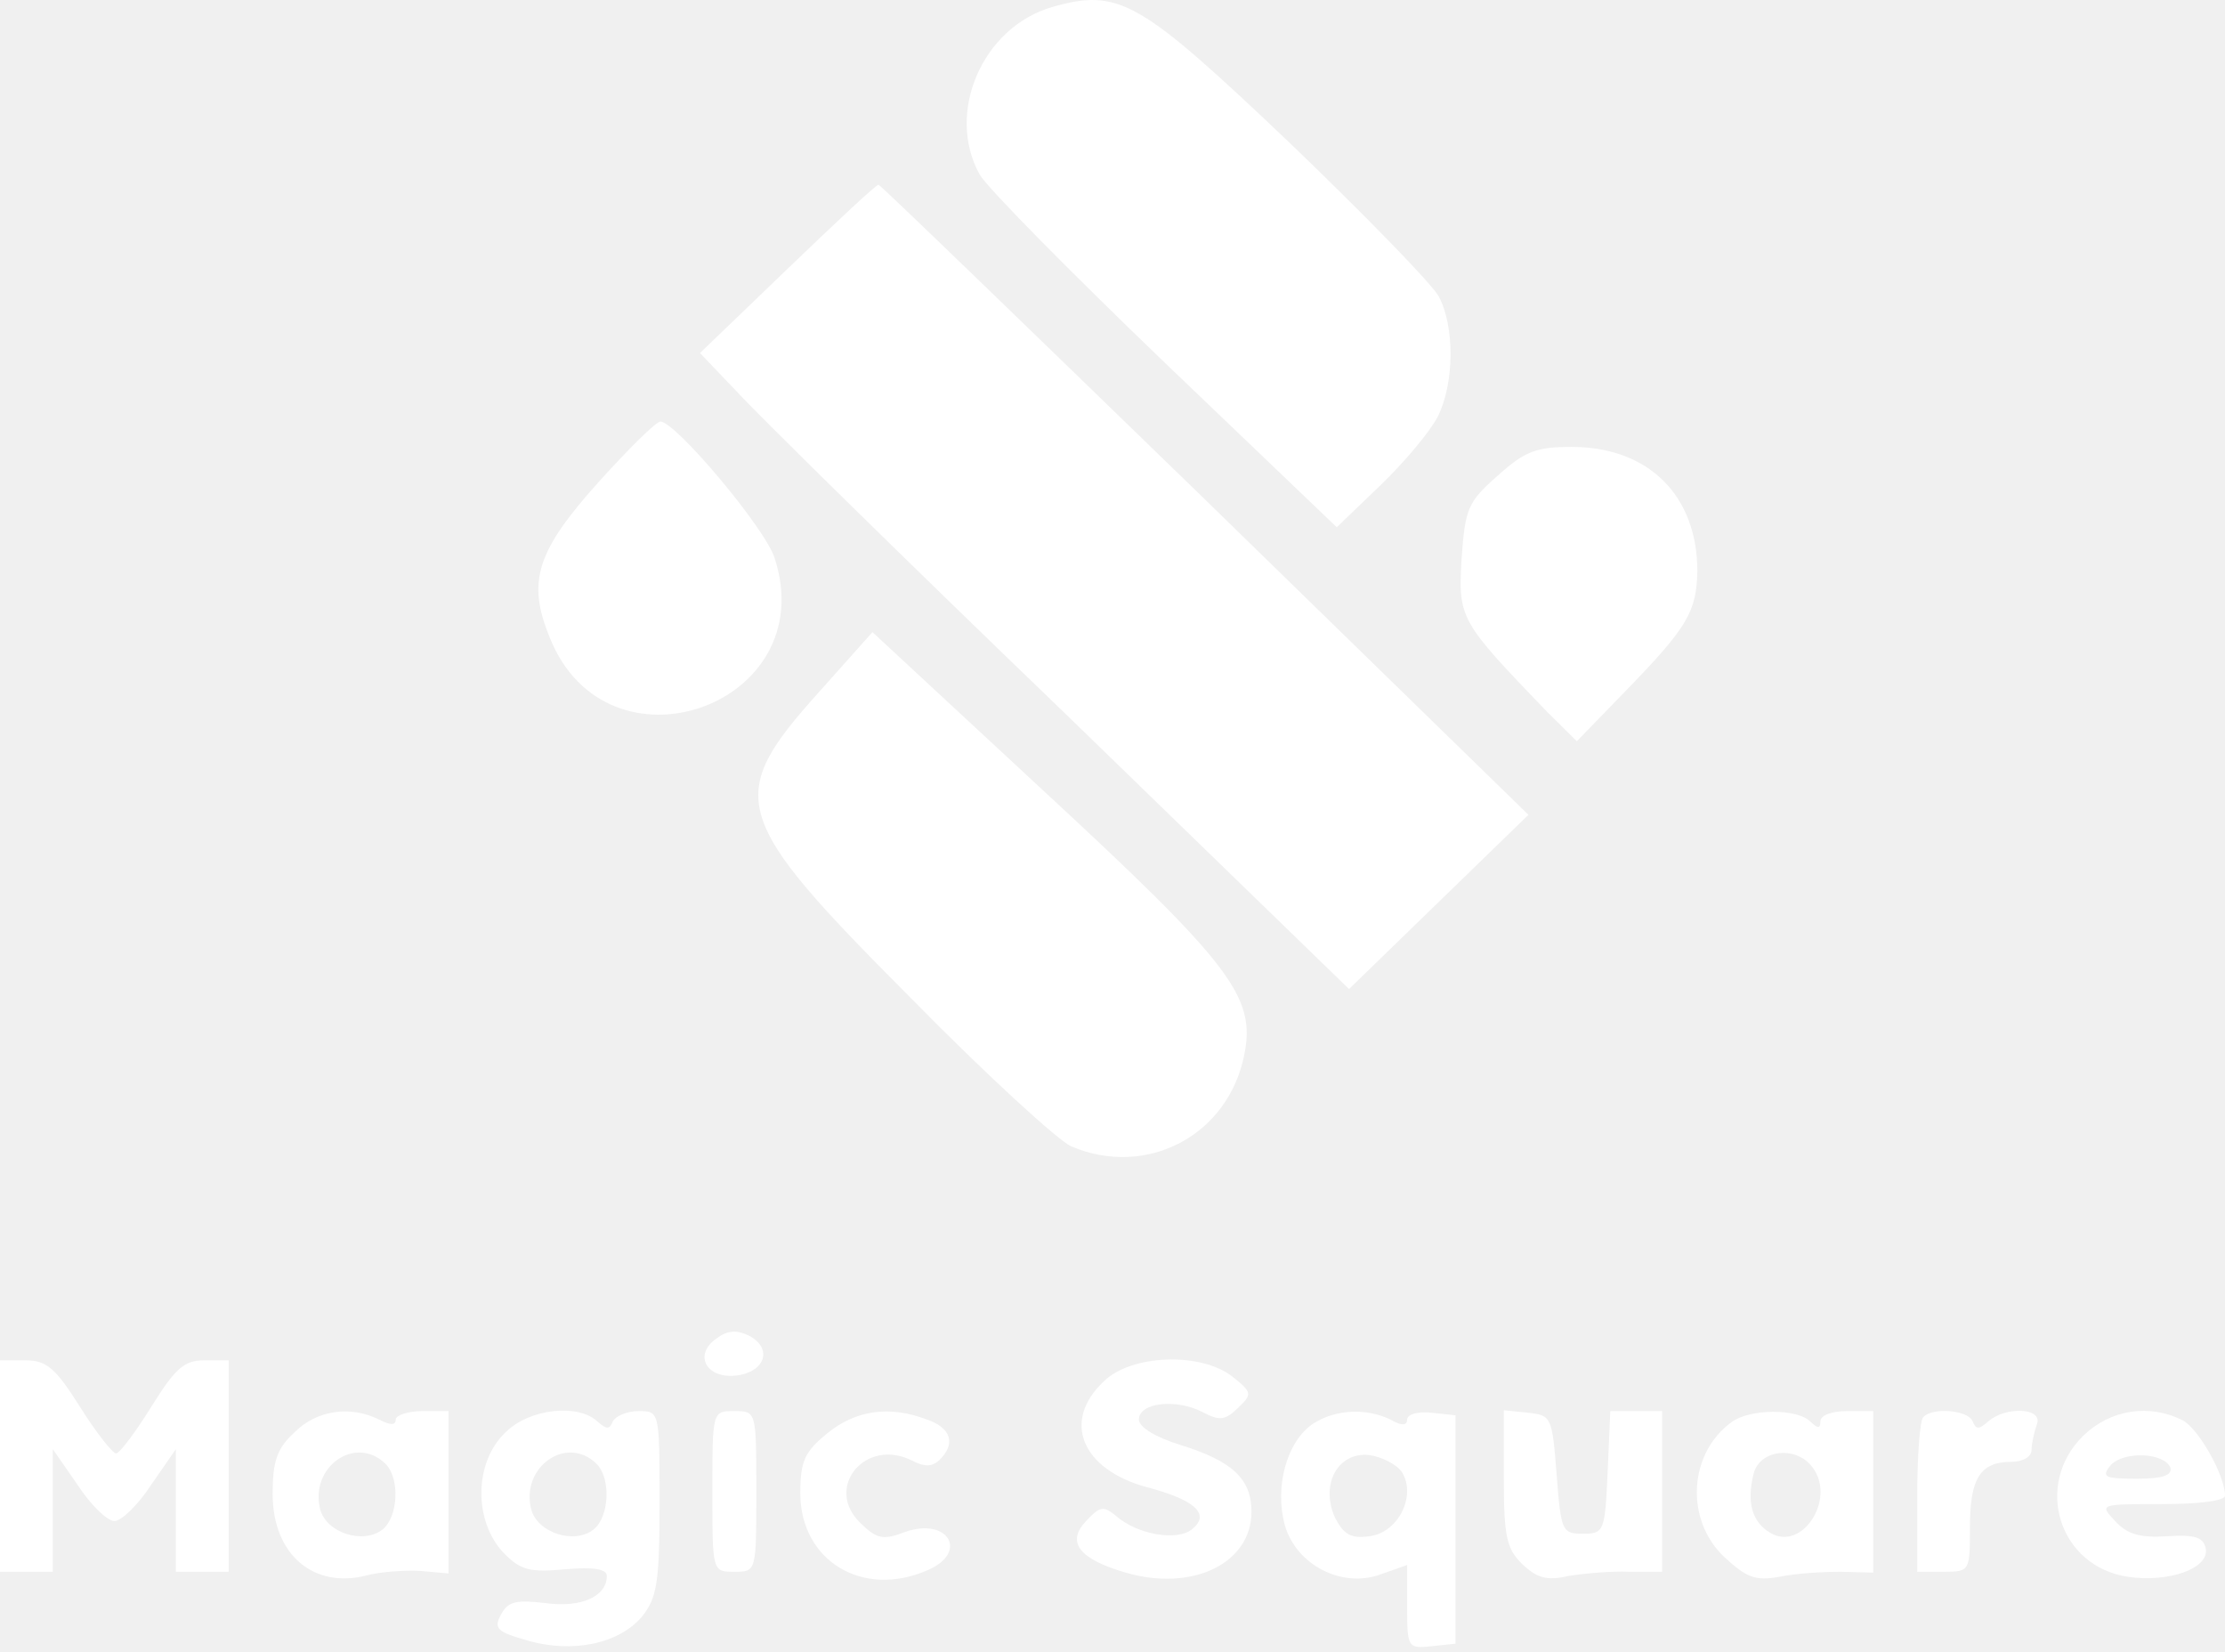
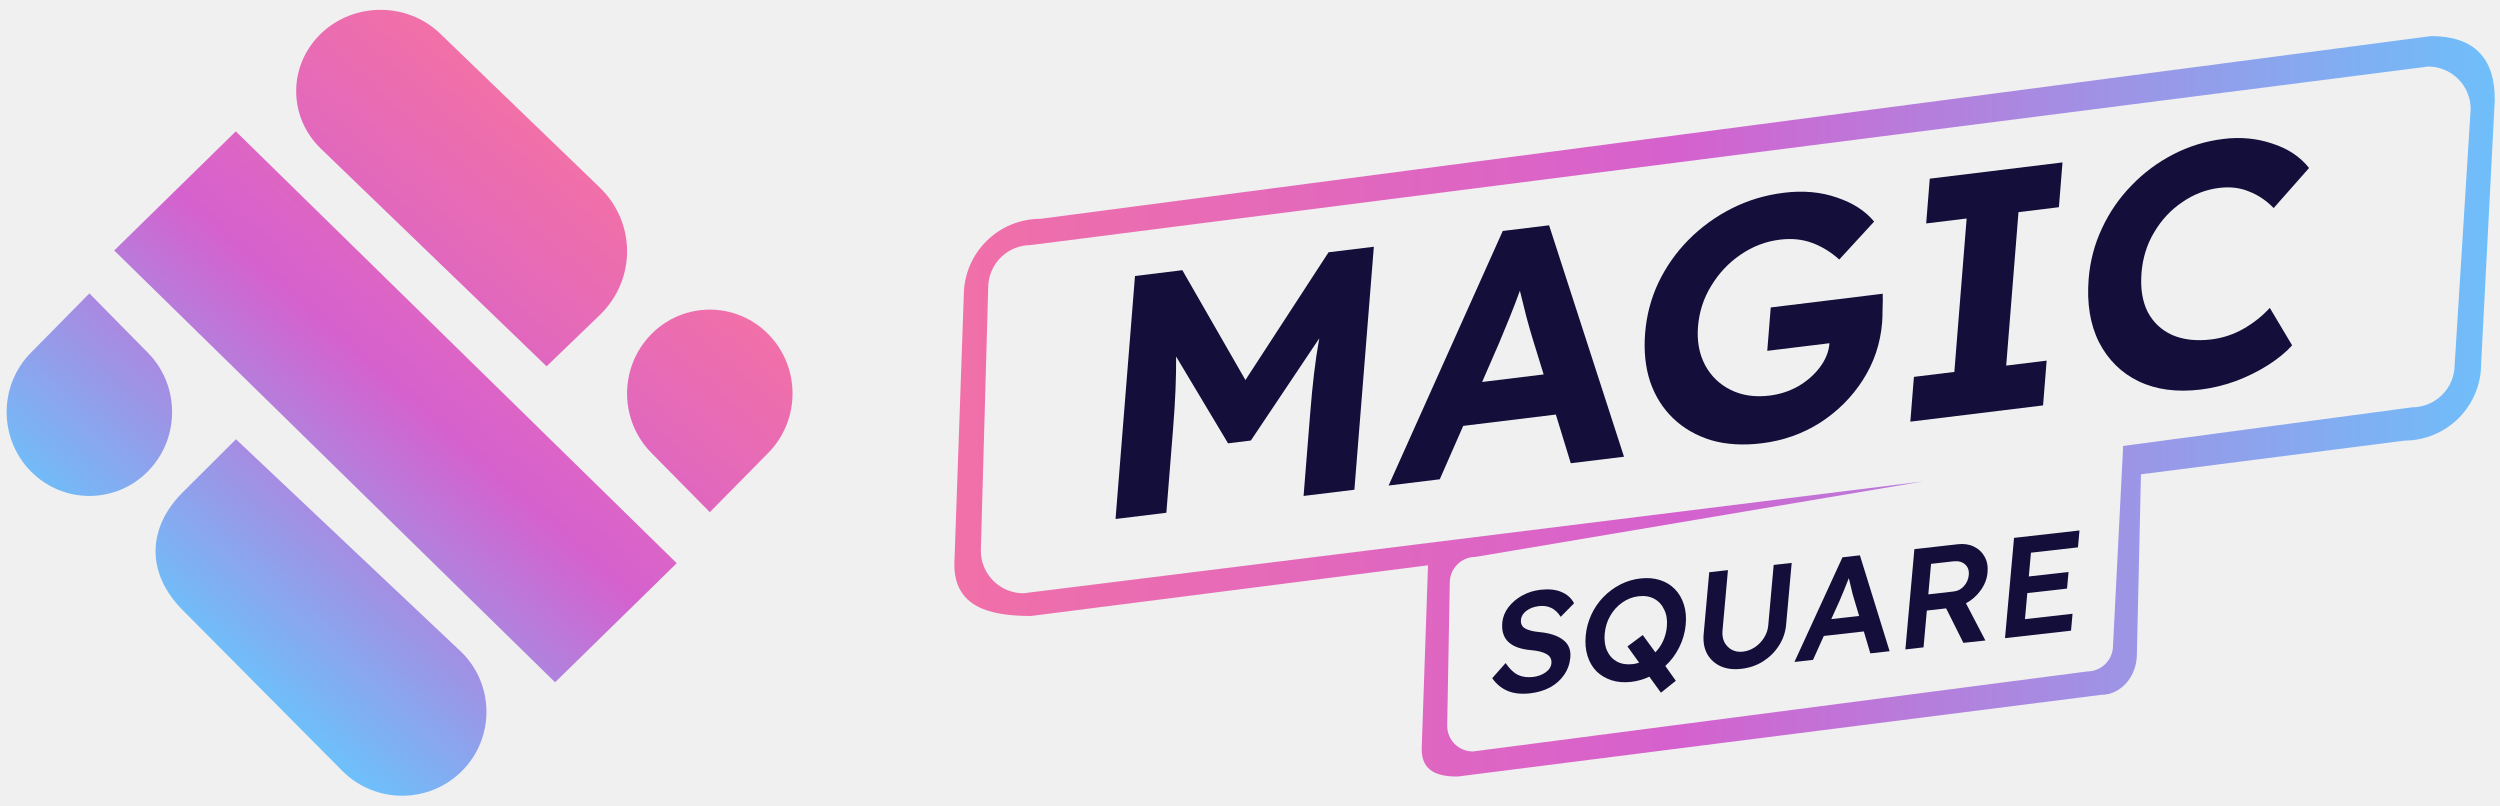
- <svg xmlns="http://www.w3.org/2000/svg" width="252" height="187" viewBox="0 0 252 187" fill="none">
-   <path d="M119.129 0.807C111.259 3.105 107.069 12.779 110.959 19.771C111.759 21.208 121.219 30.786 131.879 41.034L151.399 59.711L156.379 54.922C159.069 52.336 161.959 48.888 162.849 47.164C164.749 43.333 164.749 36.916 162.949 33.563C162.159 32.127 154.589 24.368 146.219 16.323C129.089 0.04 126.799 -1.396 119.129 0.807Z" fill="white" />
-   <path d="M89.239 30.402L79.279 39.98L83.669 44.577C85.959 47.068 102.489 63.35 120.419 80.591L152.789 112.007L162.949 102.141L173.109 92.276L136.459 56.55C116.339 37.011 99.699 20.92 99.499 20.92C99.209 20.92 94.619 25.23 89.239 30.402Z" fill="white" />
-   <path d="M67.929 54.443C60.759 62.393 59.66 65.841 62.249 72.163C68.73 88.541 93.129 79.921 87.749 63.255C86.76 59.903 76.5 47.739 74.8 47.739C74.31 47.739 71.219 50.804 67.929 54.443Z" fill="white" />
-   <path d="M169.629 53.868C166.239 56.837 165.939 57.603 165.539 63.254C165.139 70.055 165.339 70.342 175.109 80.495L178.589 83.943L184.169 78.196C191.139 71.013 192.139 69.289 192.239 64.691C192.239 56.167 186.759 50.611 177.989 50.611C174.009 50.611 172.709 51.09 169.629 53.868Z" fill="white" />
-   <path d="M92.831 78.292C81.981 90.36 82.67 92.467 103.29 113.156C111.66 121.68 119.83 129.151 121.32 129.821C129.89 133.461 139.15 128.576 140.94 119.381C142.24 112.868 139.35 109.133 118.23 89.594L98.811 71.587L92.831 78.292Z" fill="white" />
-   <path d="M81.179 151.564C78.489 153.383 79.98 156.161 83.37 155.778C86.66 155.395 87.55 152.713 84.86 151.276C83.47 150.606 82.469 150.606 81.179 151.564Z" fill="white" />
-   <path d="M0 166.027V178H2.99H5.98V171.008V164.112L8.77 168.135C10.26 170.433 12.15 172.253 12.95 172.253C13.75 172.253 15.64 170.433 17.13 168.135L19.92 164.112V171.008V178H22.91H25.9V166.027V154.055H23.11C20.82 154.055 19.82 155.013 17.13 159.323C15.34 162.196 13.55 164.591 13.15 164.591C12.75 164.591 10.86 162.196 9.06 159.323C6.28 154.917 5.28 154.055 2.89 154.055H0V166.027Z" fill="white" />
-   <path d="M125.001 156.449C120.221 160.951 122.511 166.409 129.891 168.421C135.361 169.858 137.161 171.486 134.971 173.21C133.271 174.551 128.791 173.785 126.401 171.677C125.001 170.528 124.611 170.528 123.011 172.252C120.721 174.647 122.221 176.563 127.491 178.096C135.061 180.299 141.741 177.041 141.741 171.198C141.741 167.463 139.551 165.452 133.671 163.632C130.881 162.77 128.991 161.621 128.991 160.759C128.991 158.844 133.171 158.365 136.161 159.897C138.151 160.951 138.751 160.855 140.241 159.419C141.841 157.886 141.841 157.693 139.551 155.874C135.961 153.096 128.091 153.384 125.001 156.449Z" fill="white" />
-   <path d="M33.369 162.195C31.379 164.015 30.879 165.452 30.879 169.187C30.879 176.083 35.559 180.01 41.639 178.382C43.129 177.999 45.819 177.807 47.609 177.903L50.799 178.19V168.996V159.801H47.809C46.219 159.801 44.819 160.28 44.819 160.758C44.819 161.429 44.219 161.429 42.929 160.758C39.639 159.13 35.859 159.705 33.369 162.195ZM43.629 165.739C45.319 167.367 45.119 171.773 43.329 173.21C41.139 174.934 36.949 173.593 36.259 170.911C35.059 166.122 40.239 162.482 43.629 165.739Z" fill="white" />
-   <path d="M57.27 162.196C53.69 165.548 53.59 172.253 57.07 175.893C58.97 177.808 59.96 178.096 64.05 177.713C67.33 177.425 68.73 177.713 68.73 178.479C68.73 180.777 65.84 182.118 61.75 181.544C58.47 181.161 57.57 181.352 56.77 182.789C55.88 184.417 56.28 184.8 59.66 185.758C64.84 187.291 70.12 186.141 72.71 183.076C74.4 180.969 74.7 179.245 74.7 170.242C74.7 159.802 74.7 159.802 72.31 159.802C71.02 159.802 69.72 160.376 69.42 160.951C69.03 161.909 68.73 161.909 67.63 160.951C65.44 158.94 59.96 159.514 57.27 162.196ZM67.53 165.74C69.22 167.368 69.03 171.774 67.23 173.211C65.04 174.935 60.86 173.594 60.16 170.912C58.97 166.123 64.15 162.483 67.53 165.74Z" fill="white" />
-   <path d="M80.68 168.9C80.68 177.999 80.68 177.999 83.17 177.999C85.66 177.999 85.66 177.999 85.66 168.9C85.66 159.801 85.66 159.801 83.17 159.801C80.68 159.801 80.68 159.801 80.68 168.9Z" fill="white" />
-   <path d="M93.731 162.291C91.141 164.398 90.641 165.452 90.641 169.091C90.641 176.754 97.711 181.064 105.081 177.807C109.761 175.796 107.371 171.773 102.491 173.497C100.001 174.455 99.311 174.264 97.511 172.539C93.231 168.517 98.011 162.674 103.391 165.452C104.681 166.122 105.581 166.122 106.381 165.356C108.271 163.536 107.771 161.716 104.981 160.758C100.701 159.13 96.921 159.705 93.731 162.291Z" fill="white" />
-   <path d="M148.71 161.237C145.72 163.249 144.33 168.421 145.52 172.731C146.82 177.233 152 179.915 156.38 178.286L159.37 177.233V182.022C159.37 186.619 159.47 186.715 162.16 186.428L164.85 186.14V173.21V160.28L162.16 159.992C160.56 159.801 159.37 160.184 159.37 160.758C159.37 161.429 158.77 161.525 157.48 160.758C154.69 159.418 151.2 159.609 148.71 161.237ZM158.77 166.697C160.46 169.379 158.37 173.593 155.08 173.976C152.99 174.263 152.2 173.785 151.2 171.869C149.51 168.134 151.5 164.398 155.08 164.781C156.48 164.973 158.17 165.835 158.77 166.697Z" fill="white" />
-   <path d="M170.32 167.368C170.32 173.977 170.62 175.414 172.42 177.138C174.01 178.67 175.2 179.053 177.6 178.479C179.39 178.191 182.48 177.904 184.57 178H188.25V168.901V159.802H185.26H182.38L182.08 166.698C181.78 173.402 181.68 173.69 179.29 173.69C176.9 173.69 176.8 173.402 176.3 166.985C175.8 160.472 175.7 160.281 173.11 159.993L170.32 159.706V167.368Z" fill="white" />
-   <path d="M196.12 161.046C191.24 164.59 190.84 172.061 195.23 176.275C197.81 178.669 198.81 179.052 201.5 178.574C203.29 178.19 206.38 177.999 208.47 177.999L212.16 178.095V168.9V159.801H209.17C207.48 159.801 206.18 160.28 206.18 160.95C206.18 161.812 205.88 161.812 204.99 160.95C203.49 159.513 198.21 159.513 196.12 161.046ZM205.09 165.931C208.17 169.474 204.19 175.796 200.5 173.593C198.41 172.348 197.81 170.145 198.61 166.888C199.31 164.207 203.19 163.728 205.09 165.931Z" fill="white" />
-   <path d="M217.841 160.472C217.441 160.76 217.141 164.878 217.141 169.571V178H220.131C223.111 178 223.111 177.904 223.111 172.924C223.111 167.368 224.311 165.549 227.801 165.549C229.091 165.549 230.091 164.974 230.091 164.208C230.091 163.441 230.391 162.196 230.681 161.334C231.481 159.419 227.201 159.227 225.211 160.951C224.111 161.909 223.811 161.909 223.411 160.951C222.921 159.706 218.931 159.323 217.841 160.472Z" fill="white" />
-   <path d="M235.96 162.578C230.29 168.133 233.17 177.424 241.04 178.574C245.63 179.244 250.31 177.616 249.81 175.317C249.51 174.072 248.61 173.785 245.43 173.976C242.44 174.168 240.94 173.785 239.55 172.252C237.76 170.336 237.76 170.336 244.83 170.336C249.11 170.336 252 169.953 252 169.379C252 167.08 249.01 161.812 247.22 160.854C243.43 158.939 239.05 159.609 235.96 162.578ZM245.82 166.218C246.02 167.08 244.93 167.463 242.04 167.463C238.35 167.463 237.96 167.271 239.05 165.931C240.55 164.302 245.13 164.494 245.82 166.218Z" fill="white" />
+ <svg xmlns="http://www.w3.org/2000/svg" width="211" height="68" viewBox="0 0 211 68" fill="none">
+   <g clip-path="url(#clip0_1616_1576)">
+     <path d="M205.18 3.047L87.812 18.467C86.096 18.468 84.451 19.151 83.238 20.365C82.025 21.579 81.344 23.225 81.344 24.941L80.547 47.632C80.547 51.205 83.448 51.989 87.015 51.989L120.525 47.712L119.989 63.232C119.989 65.099 121.34 65.541 123.009 65.541L177.336 58.644C179.009 58.644 180.354 57.1 180.354 55.201L180.697 40.031L202.958 37.186C204.673 37.179 206.315 36.492 207.524 35.276C208.734 34.06 209.411 32.414 209.407 30.699L210.559 8.451C210.584 4.877 208.785 3.047 205.18 3.047ZM207.173 30.793C207.169 31.745 206.788 32.657 206.114 33.329C205.44 34.001 204.527 34.378 203.574 34.378L179.178 37.64C179.185 37.75 179.185 37.86 179.178 37.97L178.338 54.498C178.336 55.074 178.106 55.625 177.699 56.032C177.293 56.44 176.741 56.669 176.165 56.67L124.31 63.425C124.025 63.425 123.742 63.369 123.479 63.259C123.216 63.15 122.977 62.99 122.776 62.788C122.574 62.586 122.415 62.347 122.306 62.083C122.198 61.82 122.142 61.537 122.143 61.252L122.361 49.188C122.36 48.901 122.414 48.618 122.523 48.353C122.631 48.088 122.791 47.847 122.993 47.644C123.195 47.441 123.435 47.279 123.699 47.169C123.964 47.059 124.247 47.003 124.534 47.003L162.333 40.628L86.374 50.072C85.421 50.07 84.509 49.691 83.835 49.018C83.162 48.345 82.783 47.432 82.782 46.48L83.404 24.275C83.406 23.322 83.786 22.408 84.46 21.735C85.135 21.061 86.049 20.683 87.002 20.683L204.931 5.618C205.403 5.617 205.87 5.709 206.305 5.889C206.741 6.069 207.137 6.333 207.471 6.666C207.804 6.999 208.069 7.395 208.25 7.83C208.43 8.266 208.523 8.732 208.523 9.204L207.173 30.793Z" fill="url(#paint0_linear_1616_1576)" />
+     <path d="M94.152 43.802L95.793 23.294L99.79 22.804L105.114 32.074L112.13 21.293L115.952 20.825L114.311 41.333L110.022 41.858L110.585 34.827C110.68 33.636 110.788 32.53 110.908 31.509C111.028 30.489 111.175 29.504 111.347 28.555L105.573 37.181L103.647 37.417L99.264 30.092C99.27 30.981 99.253 31.921 99.212 32.913C99.171 33.904 99.102 35.015 99.003 36.245L98.441 43.277L94.152 43.802Z" fill="#130E3A" />
+     <path d="M117.199 40.98L126.833 19.493L130.743 19.014L137.066 38.547L132.574 39.097L131.314 34.987L123.495 35.944L121.517 40.451L117.199 40.98ZM126.507 28.99L125.092 32.238L130.284 31.602L129.344 28.555C129.206 28.108 129.033 27.501 128.825 26.733C128.636 25.963 128.454 25.232 128.279 24.537C128.007 25.286 127.715 26.047 127.403 26.82C127.09 27.594 126.792 28.317 126.507 28.99Z" fill="#130E3A" />
+     <path d="M148.706 37.412C147.111 37.607 145.683 37.521 144.423 37.153C143.164 36.766 142.095 36.152 141.22 35.312C140.343 34.471 139.693 33.439 139.272 32.214C138.869 30.987 138.728 29.621 138.848 28.117C138.968 26.613 139.342 25.194 139.968 23.86C140.616 22.505 141.464 21.299 142.512 20.242C143.58 19.163 144.797 18.28 146.161 17.59C147.525 16.901 148.995 16.46 150.571 16.267C152.205 16.067 153.696 16.203 155.045 16.677C156.395 17.13 157.439 17.805 158.176 18.701L155.233 21.904C154.533 21.275 153.771 20.807 152.947 20.502C152.125 20.196 151.218 20.104 150.226 20.226C149.019 20.373 147.907 20.8 146.888 21.505C145.889 22.188 145.069 23.062 144.425 24.127C143.782 25.173 143.412 26.32 143.311 27.571C143.214 28.801 143.415 29.888 143.918 30.833C144.421 31.757 145.145 32.452 146.09 32.916C147.036 33.381 148.12 33.538 149.347 33.388C150.222 33.281 151.031 33.017 151.778 32.597C152.525 32.157 153.137 31.618 153.612 30.98C154.086 30.342 154.352 29.671 154.408 28.968L149.157 29.611L149.45 25.949L158.902 24.791C158.914 25.119 158.91 25.535 158.889 26.04C158.888 26.543 158.875 26.932 158.853 27.205C158.711 28.983 158.167 30.606 157.221 32.076C156.297 33.523 155.093 34.725 153.611 35.68C152.131 36.615 150.496 37.193 148.706 37.412Z" fill="#130E3A" />
+     <path d="M161.232 35.588L161.535 31.808L164.947 31.39L165.984 18.441L162.57 18.859L162.873 15.079L174.075 13.708L173.772 17.487L170.36 17.905L169.323 30.855L172.737 30.437L172.435 34.216L161.232 35.588Z" fill="#130E3A" />
+     <path d="M185.734 32.878C183.73 33.123 181.986 32.892 180.502 32.184C179.038 31.474 177.922 30.372 177.155 28.881C176.408 27.386 176.118 25.604 176.283 23.533C176.404 22.029 176.778 20.61 177.405 19.277C178.032 17.923 178.861 16.719 179.888 15.665C180.918 14.591 182.095 13.712 183.422 13.028C184.747 12.343 186.159 11.909 187.657 11.726C189.116 11.547 190.491 11.679 191.784 12.12C193.1 12.539 194.132 13.225 194.885 14.177L191.898 17.56C191.275 16.921 190.581 16.454 189.815 16.161C189.07 15.846 188.231 15.746 187.297 15.86C186.188 15.996 185.155 16.393 184.197 17.052C183.241 17.692 182.452 18.533 181.829 19.576C181.207 20.6 180.847 21.746 180.745 23.016C180.64 24.325 180.812 25.425 181.26 26.318C181.729 27.208 182.418 27.859 183.328 28.27C184.259 28.678 185.366 28.803 186.649 28.646C187.583 28.532 188.473 28.239 189.319 27.768C190.187 27.275 190.938 26.68 191.571 25.984L193.456 29.147C192.927 29.734 192.247 30.291 191.415 30.819C190.584 31.346 189.672 31.796 188.678 32.169C187.707 32.52 186.726 32.757 185.734 32.878Z" fill="#130E3A" />
+     <path d="M129.135 58.517C128.395 58.6 127.765 58.532 127.243 58.312C126.722 58.092 126.289 57.734 125.943 57.239L127.073 55.962C127.418 56.465 127.77 56.8 128.129 56.967C128.488 57.134 128.904 57.191 129.379 57.137C129.789 57.09 130.142 56.962 130.44 56.753C130.746 56.535 130.913 56.277 130.939 55.979C130.971 55.632 130.831 55.373 130.52 55.201C130.217 55.028 129.777 54.918 129.201 54.871C127.472 54.716 126.669 53.945 126.794 52.559C126.837 52.084 127.007 51.65 127.305 51.257C127.612 50.855 128 50.524 128.469 50.264C128.946 50.002 129.462 49.84 130.017 49.777C130.725 49.697 131.312 49.758 131.779 49.961C132.255 50.154 132.613 50.473 132.851 50.916L131.722 52.061C131.291 51.368 130.681 51.066 129.893 51.155C129.467 51.204 129.113 51.335 128.831 51.551C128.55 51.758 128.395 52.015 128.368 52.321C128.339 52.644 128.452 52.882 128.709 53.036C128.974 53.19 129.37 53.293 129.899 53.345C130.768 53.422 131.437 53.637 131.906 53.991C132.384 54.344 132.594 54.842 132.536 55.487C132.486 56.035 132.311 56.526 132.009 56.959C131.716 57.391 131.322 57.742 130.828 58.014C130.335 58.277 129.77 58.445 129.135 58.517Z" fill="#130E3A" />
+     <path d="M137.661 57.551C137.058 57.62 136.509 57.574 136.014 57.414C135.519 57.255 135.096 57.004 134.745 56.661C134.402 56.309 134.151 55.879 133.99 55.37C133.828 54.862 133.776 54.294 133.833 53.665C133.889 53.036 134.046 52.444 134.303 51.889C134.56 51.333 134.895 50.84 135.307 50.411C135.729 49.972 136.207 49.615 136.741 49.339C137.275 49.063 137.844 48.891 138.447 48.823C139.058 48.754 139.611 48.799 140.105 48.958C140.601 49.117 141.019 49.373 141.362 49.725C141.705 50.078 141.956 50.508 142.117 51.016C142.279 51.516 142.332 52.081 142.275 52.709C142.213 53.394 142.028 54.041 141.719 54.651C141.418 55.251 141.029 55.77 140.551 56.207L141.441 57.458L140.182 58.462L139.205 57.113C138.714 57.344 138.2 57.49 137.661 57.551ZM137.796 56.052C137.981 56.031 138.164 55.991 138.344 55.93L137.357 54.558L138.649 53.598L139.712 55.057C139.984 54.779 140.204 54.455 140.373 54.085C140.541 53.707 140.646 53.309 140.683 52.889C140.732 52.341 140.66 51.867 140.465 51.466C140.279 51.057 140.001 50.749 139.629 50.544C139.257 50.339 138.818 50.265 138.312 50.322C137.805 50.379 137.344 50.555 136.927 50.85C136.511 51.136 136.171 51.51 135.907 51.97C135.643 52.423 135.487 52.927 135.437 53.483C135.387 54.039 135.454 54.522 135.641 54.932C135.827 55.334 136.106 55.637 136.478 55.842C136.85 56.039 137.289 56.109 137.796 56.052Z" fill="#130E3A" />
+     <path d="M146.964 56.45C146.296 56.526 145.714 56.452 145.216 56.229C144.72 55.998 144.341 55.65 144.081 55.185C143.83 54.711 143.732 54.156 143.789 53.519L144.259 48.297L145.839 48.118L145.379 53.231C145.346 53.602 145.4 53.927 145.542 54.206C145.693 54.484 145.9 54.696 146.165 54.842C146.438 54.986 146.749 55.039 147.095 55C147.464 54.958 147.805 54.831 148.119 54.62C148.432 54.409 148.687 54.145 148.882 53.828C149.087 53.51 149.206 53.165 149.239 52.795L149.699 47.681L151.218 47.509L150.748 52.731C150.691 53.368 150.486 53.957 150.135 54.5C149.794 55.033 149.348 55.474 148.799 55.824C148.251 56.165 147.639 56.374 146.964 56.45Z" fill="#130E3A" />
+     <path d="M151.451 55.87L155.505 47.036L156.976 46.869L159.483 54.961L157.856 55.145L157.307 53.293L153.929 53.675L153.019 55.693L151.451 55.87ZM155.258 50.713L154.559 52.252L156.911 51.986L156.479 50.539C156.448 50.447 156.405 50.3 156.352 50.099C156.306 49.896 156.255 49.679 156.196 49.446C156.137 49.206 156.086 48.988 156.04 48.794C155.916 49.111 155.782 49.449 155.637 49.809C155.495 50.16 155.368 50.461 155.258 50.713Z" fill="#130E3A" />
+     <path d="M160.814 54.811L161.575 46.348L165.242 45.933C165.749 45.876 166.196 45.941 166.585 46.128C166.982 46.315 167.287 46.599 167.499 46.982C167.712 47.357 167.796 47.802 167.748 48.318C167.701 48.85 167.509 49.35 167.173 49.819C166.836 50.288 166.42 50.654 165.927 50.917L167.567 54.058L165.71 54.256L164.254 51.346L162.625 51.53L162.346 54.637L160.814 54.811ZM162.749 50.164L164.895 49.921C165.24 49.882 165.529 49.73 165.76 49.464C165.998 49.198 166.133 48.888 166.165 48.533C166.2 48.146 166.096 47.847 165.853 47.635C165.609 47.415 165.275 47.33 164.849 47.378L162.98 47.589L162.749 50.164Z" fill="#130E3A" />
+     <path d="M169.223 53.859L169.985 45.396L175.509 44.771L175.38 46.197L171.412 46.647L171.232 48.654L174.585 48.274L174.458 49.676L171.105 50.056L170.907 52.256L174.923 51.801L174.795 53.228L169.223 53.859Z" fill="#130E3A" />
+     <path d="M37.153 2.841C34.373 0.16 29.865 0.16 27.084 2.841C24.303 5.523 24.303 9.869 27.084 12.551L46.132 30.918L50.61 26.6C53.699 23.623 53.699 18.794 50.61 15.816L37.153 2.841Z" fill="url(#paint1_linear_1616_1576)" />
+     <path d="M19.901 11.087L57.115 47.534L46.85 57.587L9.637 21.14L19.901 11.087Z" fill="url(#paint2_linear_1616_1576)" />
+     <path d="M19.916 37.072L38.974 55.066C41.752 57.833 41.752 62.319 38.974 65.085C36.197 67.852 31.693 67.852 28.915 65.085L15.443 51.52C12.358 48.447 12.358 44.601 15.443 41.528L19.916 37.072Z" fill="url(#paint3_linear_1616_1576)" />
+     <path d="M64.846 28.205C62.117 25.44 57.697 25.44 54.97 28.205C52.244 30.971 52.244 35.453 54.97 38.219L59.908 43.227L64.846 38.219C67.572 35.453 67.572 30.971 64.846 28.205Z" fill="url(#paint4_linear_1616_1576)" />
+     <path d="M7.543 24.763L12.479 29.77C15.207 32.536 15.207 37.019 12.479 39.784C9.754 42.55 5.332 42.55 2.605 39.784C-0.121 37.019 -0.121 32.536 2.605 29.77L7.543 24.763Z" fill="url(#paint5_linear_1616_1576)" />
+   </g>
+   <defs>
+     <linearGradient id="paint0_linear_1616_1576" x1="80.547" y1="34.285" x2="210.584" y2="34.285" gradientUnits="userSpaceOnUse">
+       <stop stop-color="#F170A8" />
+       <stop offset="0.47" stop-color="#D561CE" />
+       <stop offset="1" stop-color="#6EBFFA" />
+     </linearGradient>
+     <linearGradient id="paint1_linear_1616_1576" x1="47.861" y1="13.133" x2="14.032" y2="51.431" gradientUnits="userSpaceOnUse">
+       <stop stop-color="#F170A8" />
+       <stop offset="0.474" stop-color="#D561CE" />
+       <stop offset="1" stop-color="#6EBFFA" />
+     </linearGradient>
+     <linearGradient id="paint2_linear_1616_1576" x1="47.861" y1="13.133" x2="14.032" y2="51.431" gradientUnits="userSpaceOnUse">
+       <stop stop-color="#F170A8" />
+       <stop offset="0.474" stop-color="#D561CE" />
+       <stop offset="1" stop-color="#6EBFFA" />
+     </linearGradient>
+     <linearGradient id="paint3_linear_1616_1576" x1="47.862" y1="13.133" x2="14.033" y2="51.431" gradientUnits="userSpaceOnUse">
+       <stop stop-color="#F170A8" />
+       <stop offset="0.474" stop-color="#D561CE" />
+       <stop offset="1" stop-color="#6EBFFA" />
+     </linearGradient>
+     <linearGradient id="paint4_linear_1616_1576" x1="47.861" y1="13.133" x2="14.031" y2="51.431" gradientUnits="userSpaceOnUse">
+       <stop stop-color="#F170A8" />
+       <stop offset="0.474" stop-color="#D561CE" />
+       <stop offset="1" stop-color="#6EBFFA" />
+     </linearGradient>
+     <linearGradient id="paint5_linear_1616_1576" x1="47.862" y1="13.133" x2="14.032" y2="51.431" gradientUnits="userSpaceOnUse">
+       <stop stop-color="#F170A8" />
+       <stop offset="0.474" stop-color="#D561CE" />
+       <stop offset="1" stop-color="#6EBFFA" />
+     </linearGradient>
+     <clipPath id="clip0_1616_1576">
+       <rect width="209.999" height="66.33" fill="white" transform="translate(0.560547 0.830078)" />
+     </clipPath>
+   </defs>
</svg>
